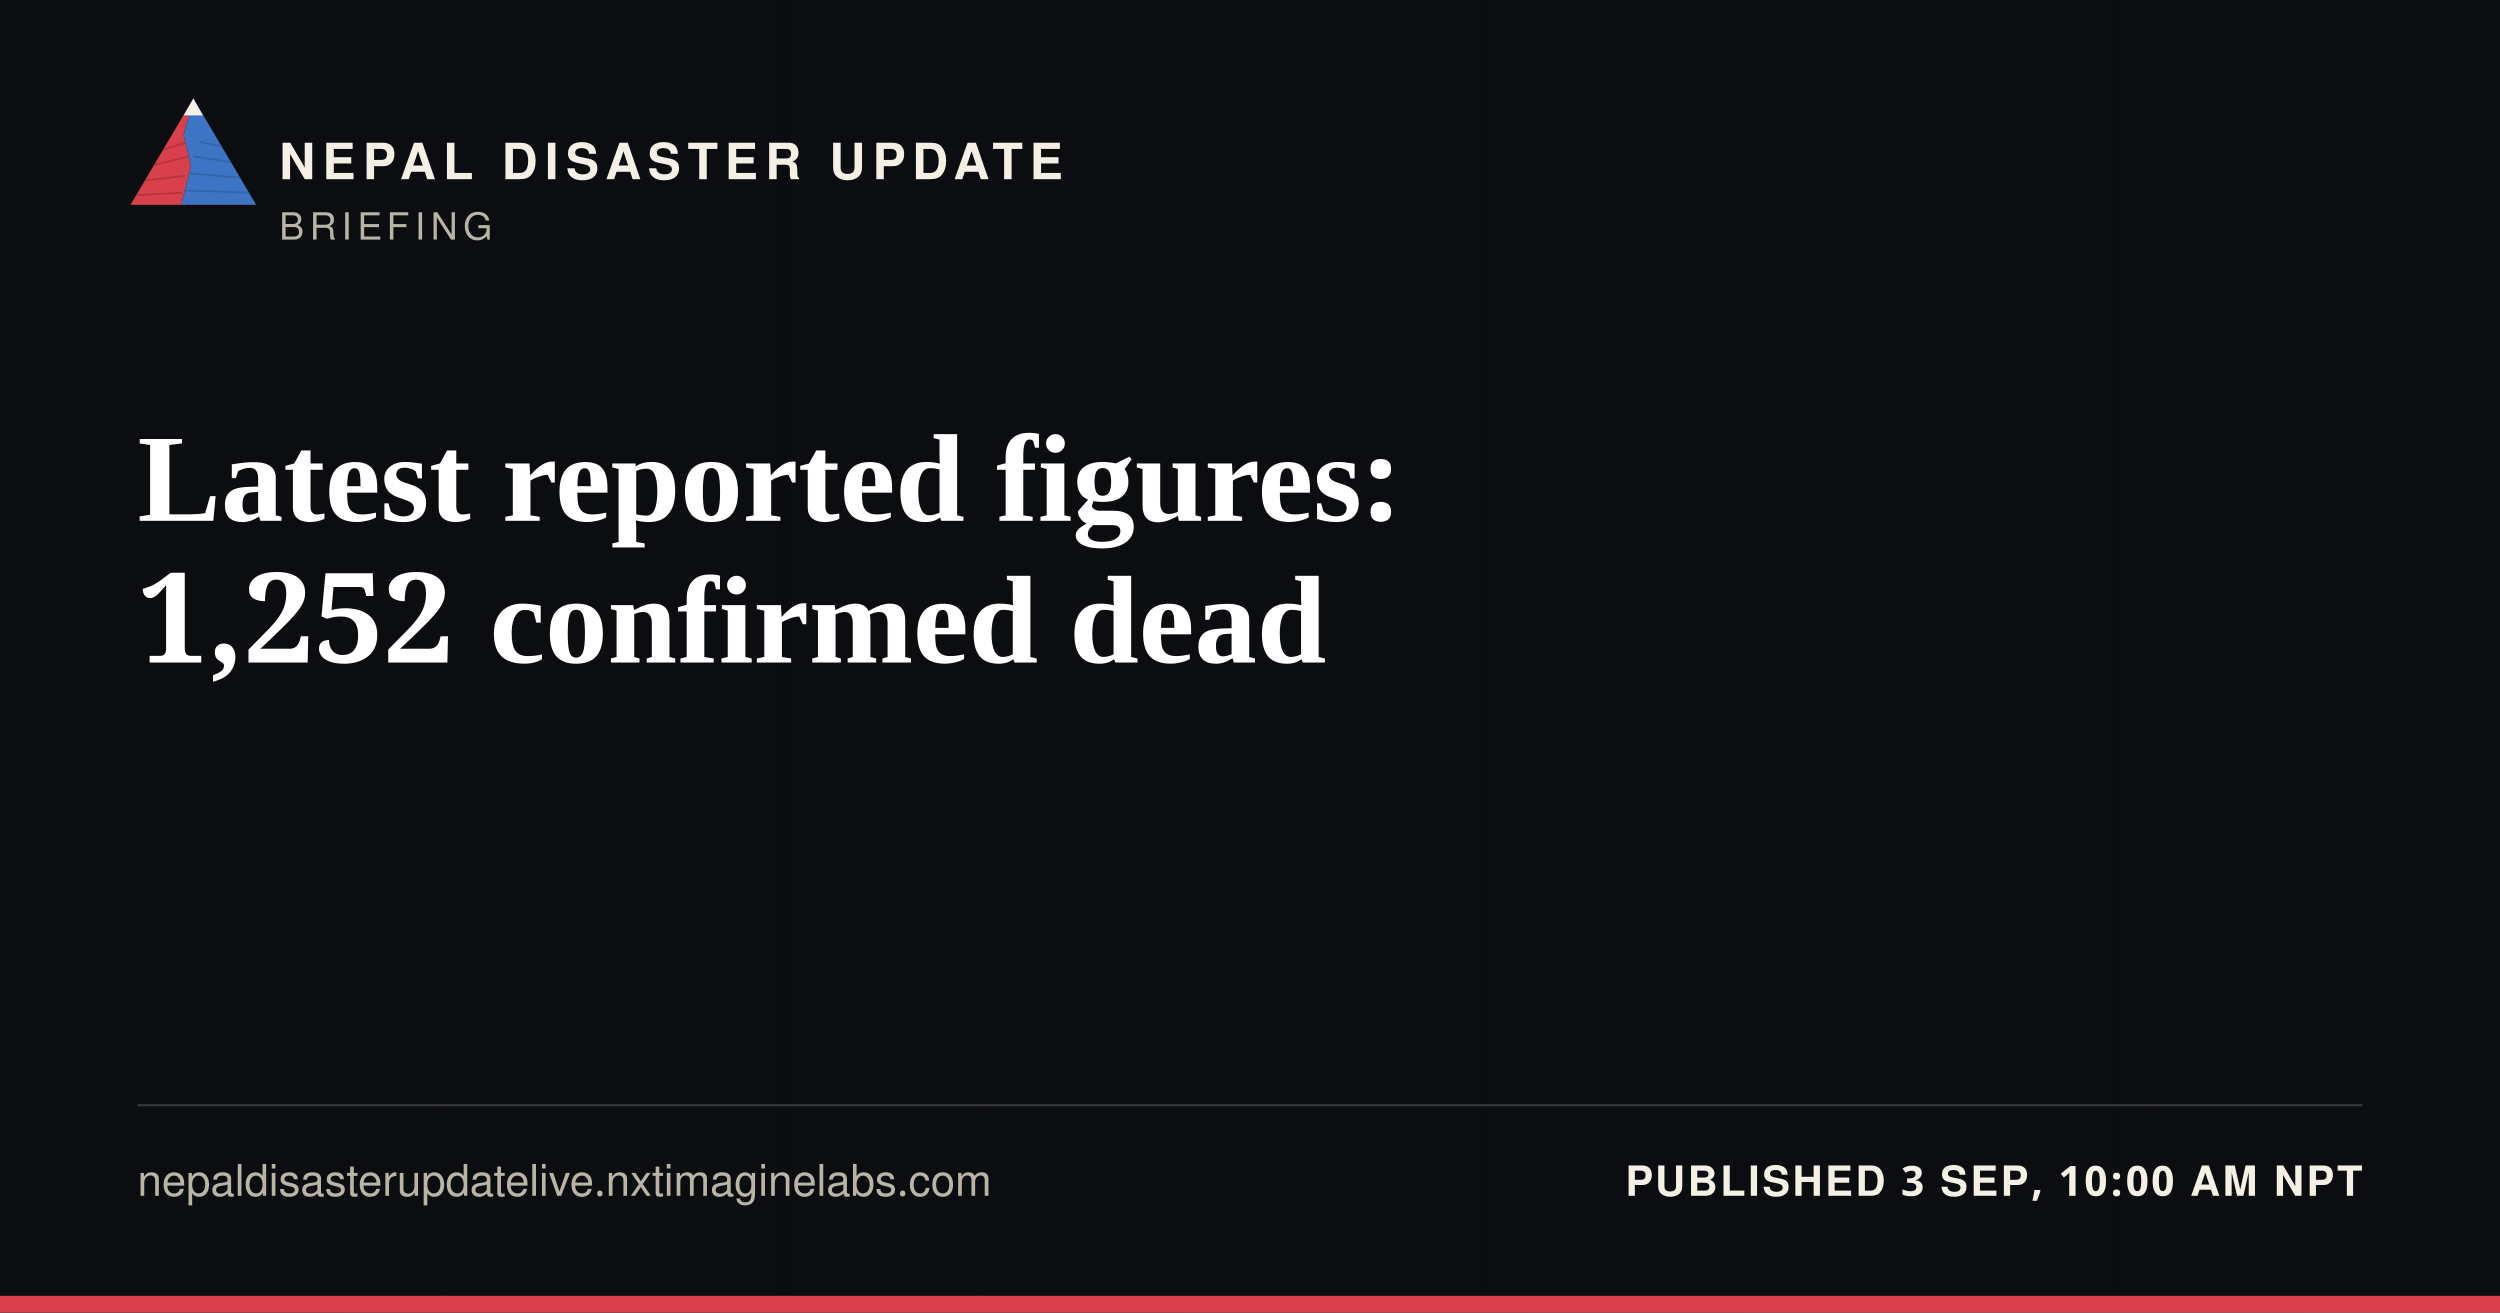
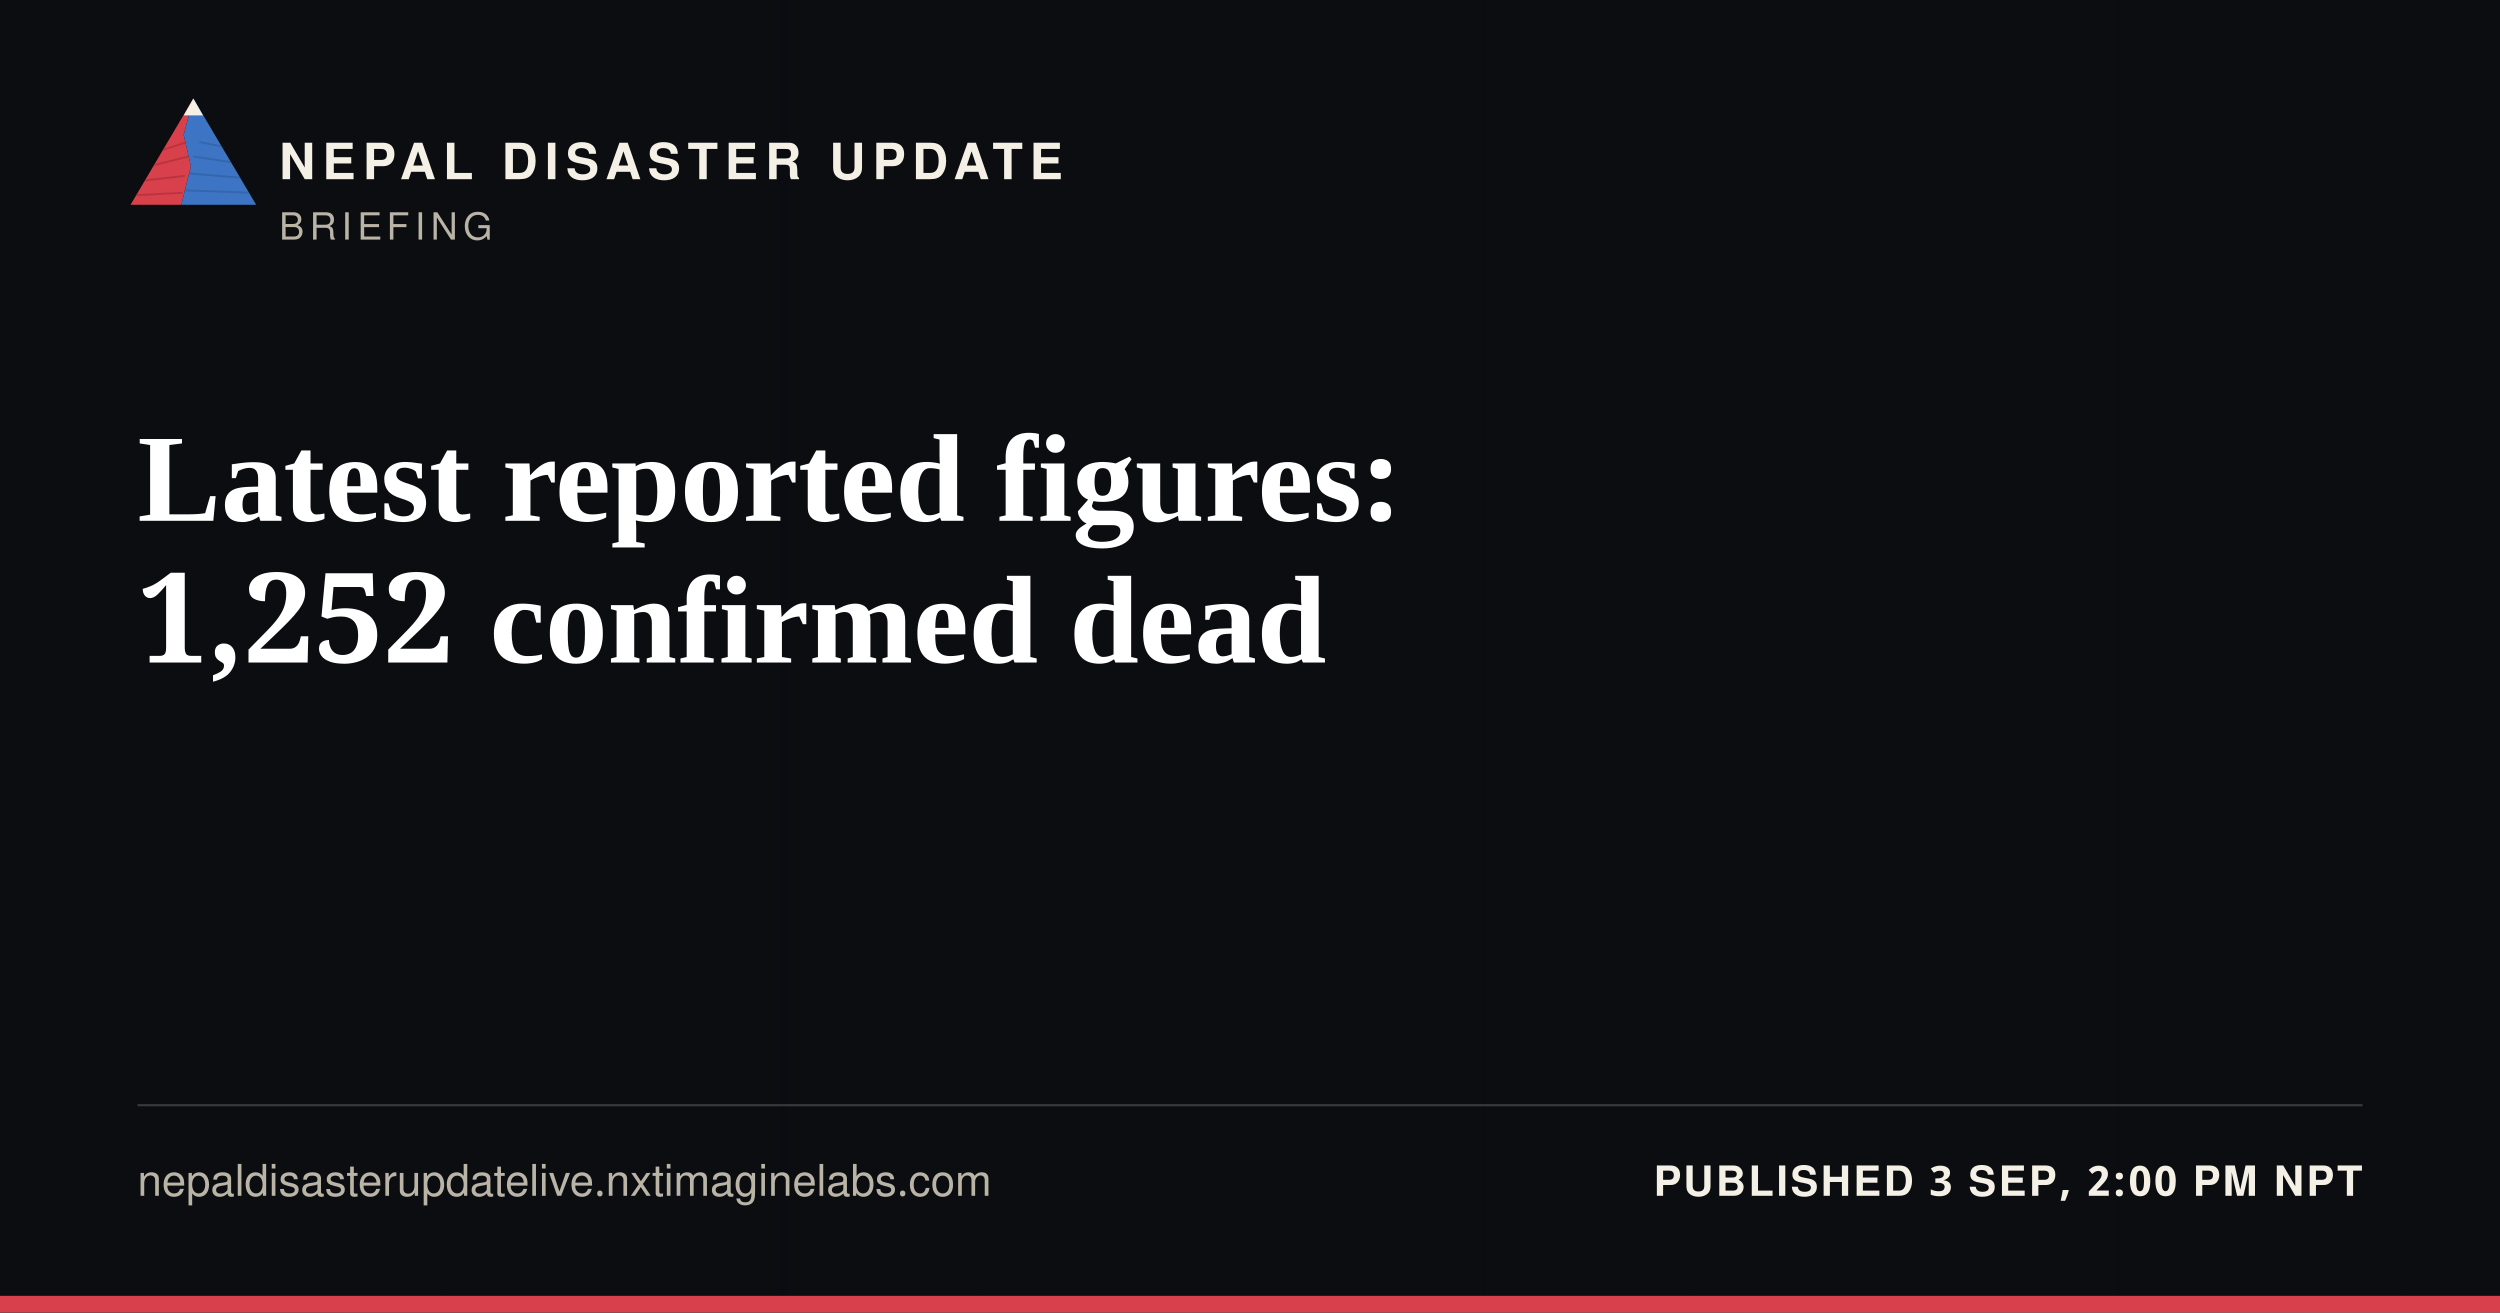
<svg xmlns="http://www.w3.org/2000/svg" width="1200" height="630" viewBox="0 0 1200 630">
  <defs>
    <linearGradient id="pch" x1="0" y1="0" x2="1" y2="0">
      <stop offset="0" stop-color="#0B0D11" stop-opacity="0.94" />
      <stop offset="0.52" stop-color="#0B0D11" stop-opacity="0.72" />
      <stop offset="1" stop-color="#0B0D11" stop-opacity="0.28" />
    </linearGradient>
    <linearGradient id="pcfoot" x1="0" y1="0" x2="0" y2="1">
      <stop offset="0" stop-color="#0B0D11" stop-opacity="0" />
      <stop offset="1" stop-color="#0B0D11" stop-opacity="0.92" />
    </linearGradient>
    <clipPath id="pcclip">
      <rect x="0" y="0" width="1200" height="630" />
    </clipPath>
  </defs>
  <rect width="1200" height="630" fill="#0B0D11" />
  <rect width="1200" height="630" fill="url(#pch)" />
  <g transform="translate(58,38) scale(0.58)">
    <g>
      <defs>
        <clipPath id="ogLpc">
          <polygon points="60,16 52,46 58,72 50,104 8,104" />
        </clipPath>
        <clipPath id="ogRpc">
          <polygon points="60,16 112,104 50,104 58,72 52,46" />
        </clipPath>
      </defs>
      <polygon points="60,16 52,46 58,72 50,104 8,104" fill="#D8404B" />
      <g clip-path="url(#ogLpc)" stroke="#A32A34" stroke-width="1.6" fill="none" opacity="0.55">
        <path d="M30,60 L55,52" />
        <path d="M24,72 L56,64" />
        <path d="M18,84 L53,80" />
        <path d="M13,96 L51,94" />
      </g>
      <polygon points="60,16 112,104 50,104 58,72 52,46" fill="#3D74C4" />
      <g clip-path="url(#ogRpc)" stroke="#2A5793" stroke-width="1.6" fill="none" opacity="0.5">
        <path d="M65,52 L95,58" />
        <path d="M60,64 L100,70" />
        <path d="M56,78 L104,82" />
        <path d="M52,92 L108,94" />
      </g>
      <polygon points="60,16 52,30 68,30" fill="#F4F0E6" />
    </g>
  </g>
  <text x="134" y="86" font-family="'Public Sans', 'Noto Sans Devanagari', 'Helvetica Neue', Helvetica, Arial, sans-serif" font-size="24" font-weight="800" letter-spacing="3.4" fill="#F4F0E6">NEPAL DISASTER UPDATE</text>
  <text x="134" y="115" font-family="'Public Sans', 'Noto Sans Devanagari', 'Helvetica Neue', Helvetica, Arial, sans-serif" font-size="18" letter-spacing="2.6" fill="#B9B4A6">BRIEFING</text>
  <text x="66" y="250" font-family="Newsreader, 'Noto Serif Devanagari', Georgia, 'Times New Roman', serif" font-size="60" font-weight="600" fill="#FFFFFF">Latest reported figures:</text>
  <text x="66" y="318" font-family="Newsreader, 'Noto Serif Devanagari', Georgia, 'Times New Roman', serif" font-size="60" font-weight="600" fill="#FFFFFF">1,252 confirmed dead</text>
  <rect x="66" y="530" width="1068" height="1" fill="rgba(244,240,230,0.20)" />
  <text x="66" y="574" font-family="'Public Sans', 'Noto Sans Devanagari', 'Helvetica Neue', Helvetica, Arial, sans-serif" font-size="21" fill="#B9B4A6">nepaldisasterupdatelive.nxtimaginelabs.com</text>
-   <text x="1134" y="574" text-anchor="end" font-family="'Public Sans', 'Noto Sans Devanagari', 'Helvetica Neue', Helvetica, Arial, sans-serif" font-size="20" font-weight="700" letter-spacing="1.2" fill="#F4F0E6">PUBLISHED 3 SEP, 10:00 AM NPT</text>
+   <text x="1134" y="574" text-anchor="end" font-family="'Public Sans', 'Noto Sans Devanagari', 'Helvetica Neue', Helvetica, Arial, sans-serif" font-size="20" font-weight="700" letter-spacing="1.2" fill="#F4F0E6">PUBLISHED 3 SEP, 2:00 PM NPT</text>
  <rect x="0" y="622" width="1200" height="8" fill="#D8404B" />
</svg>
